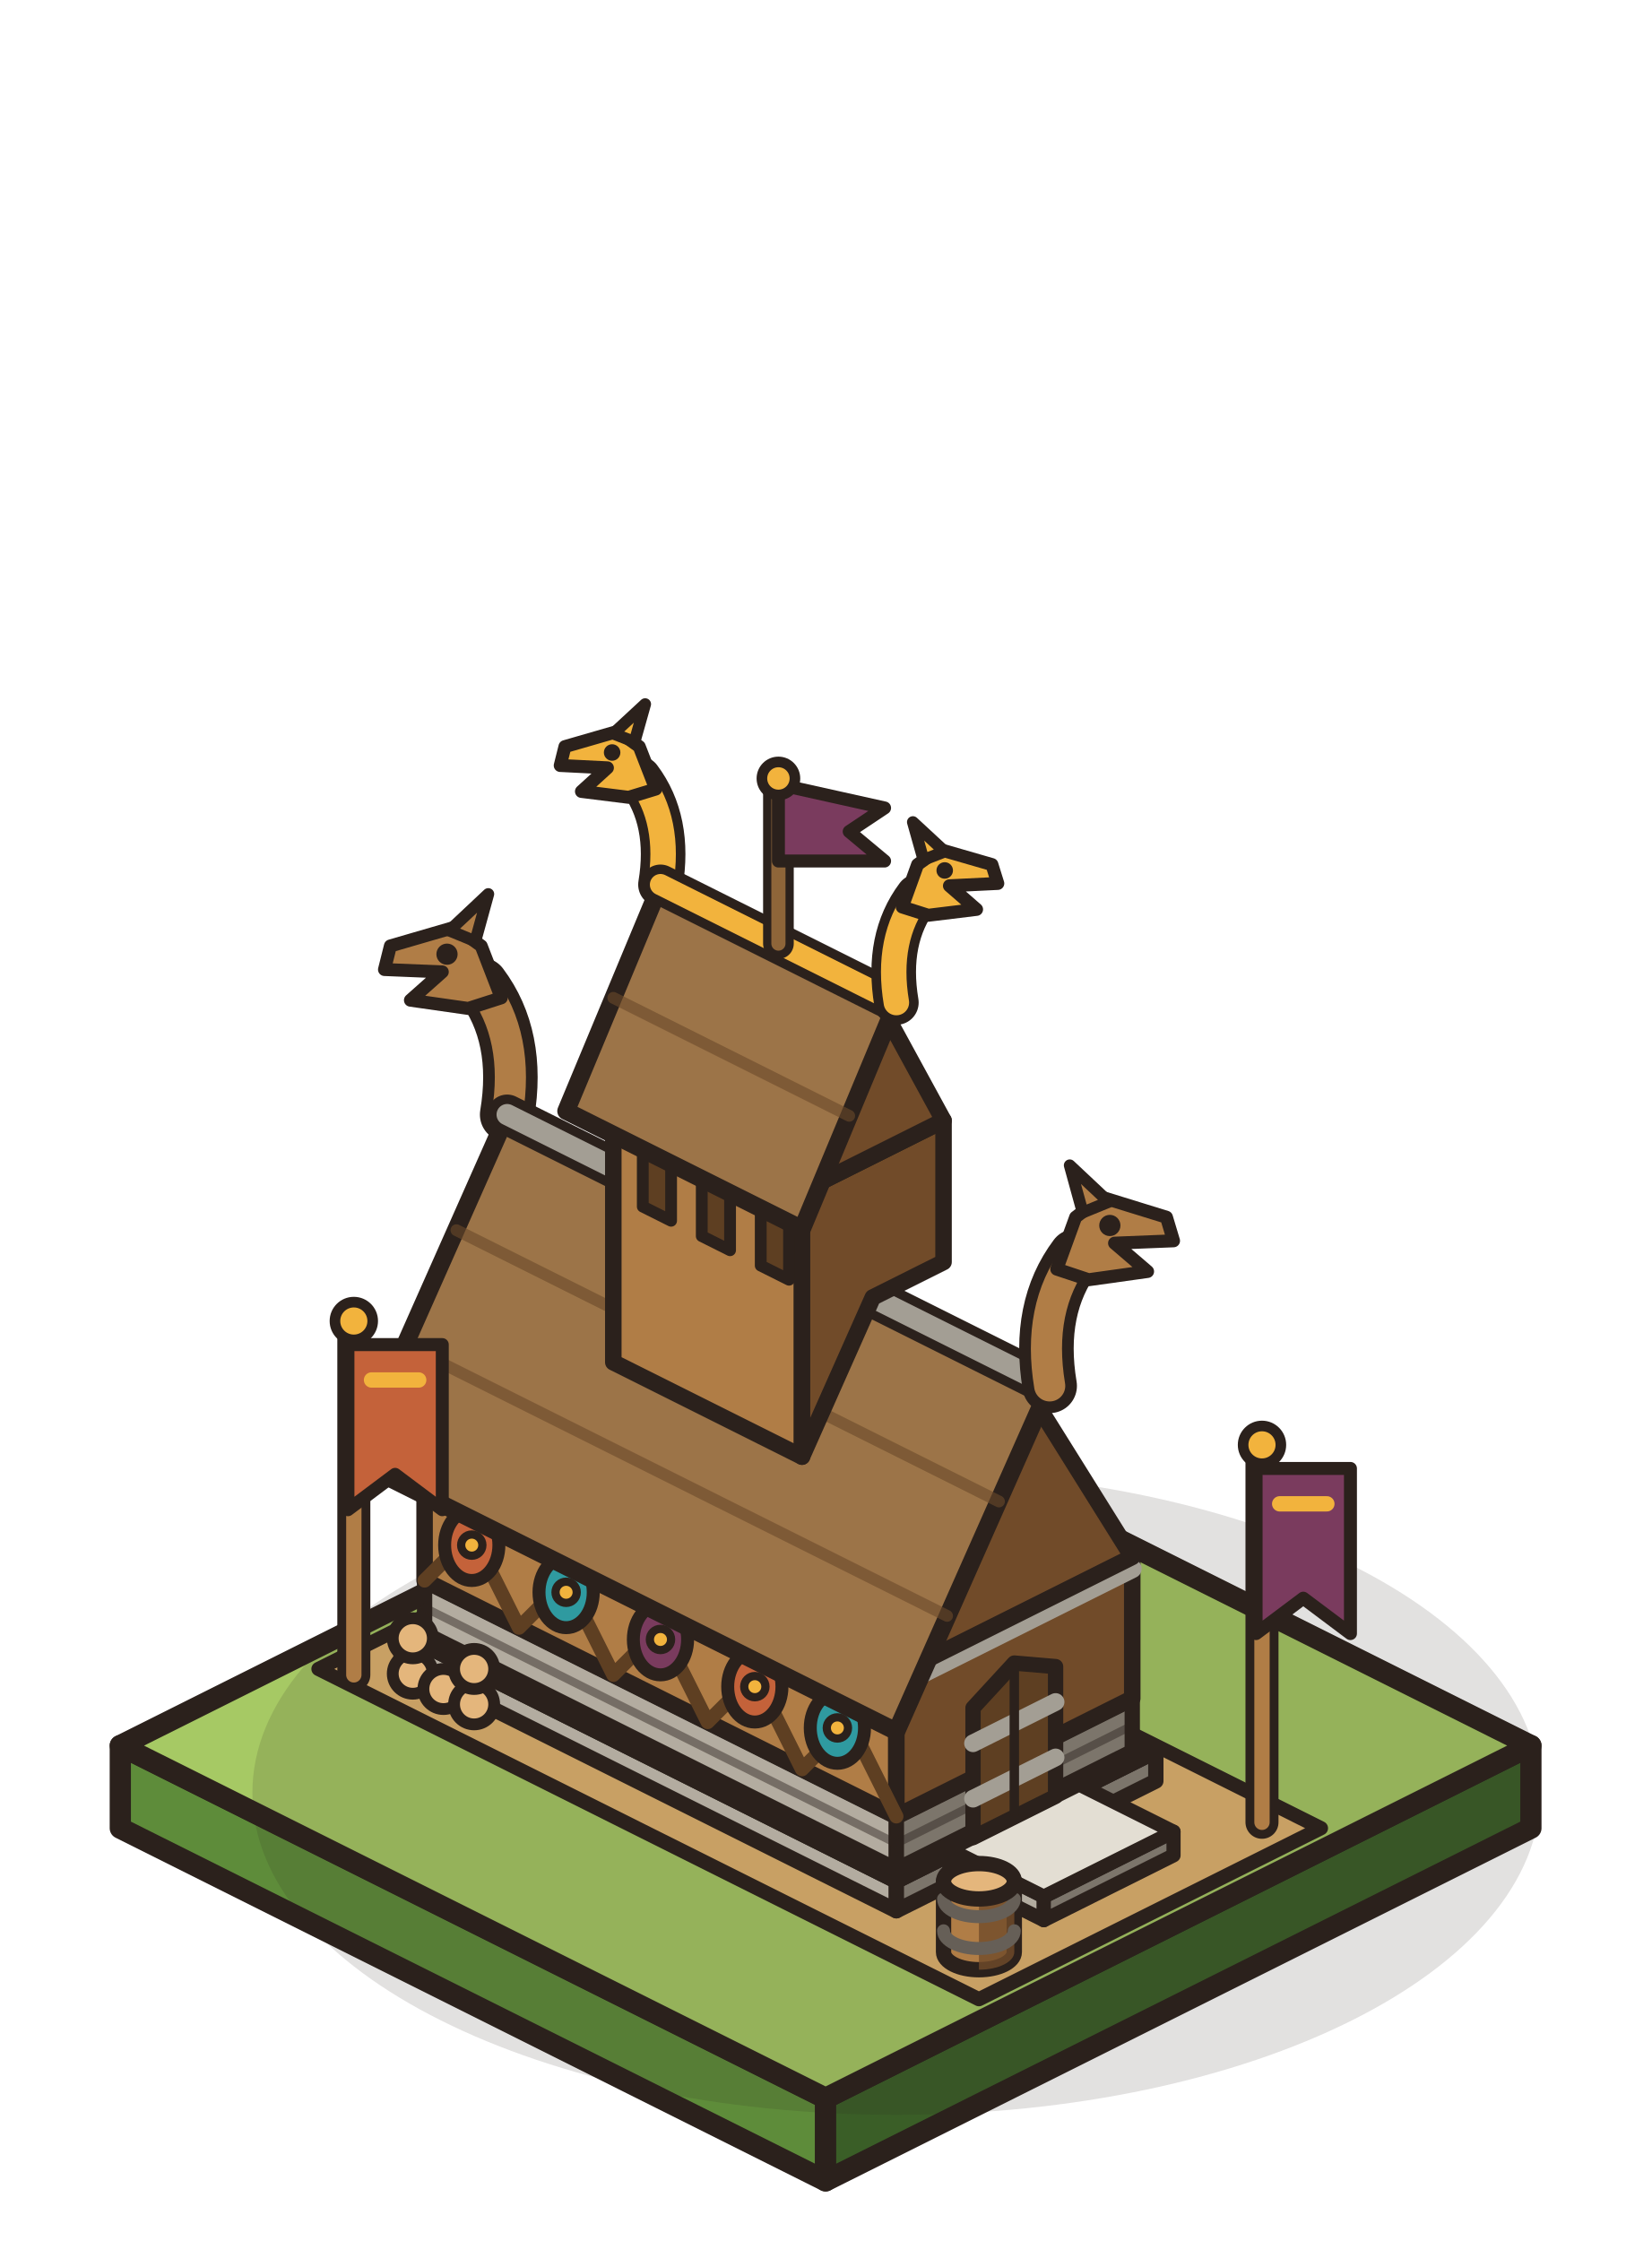
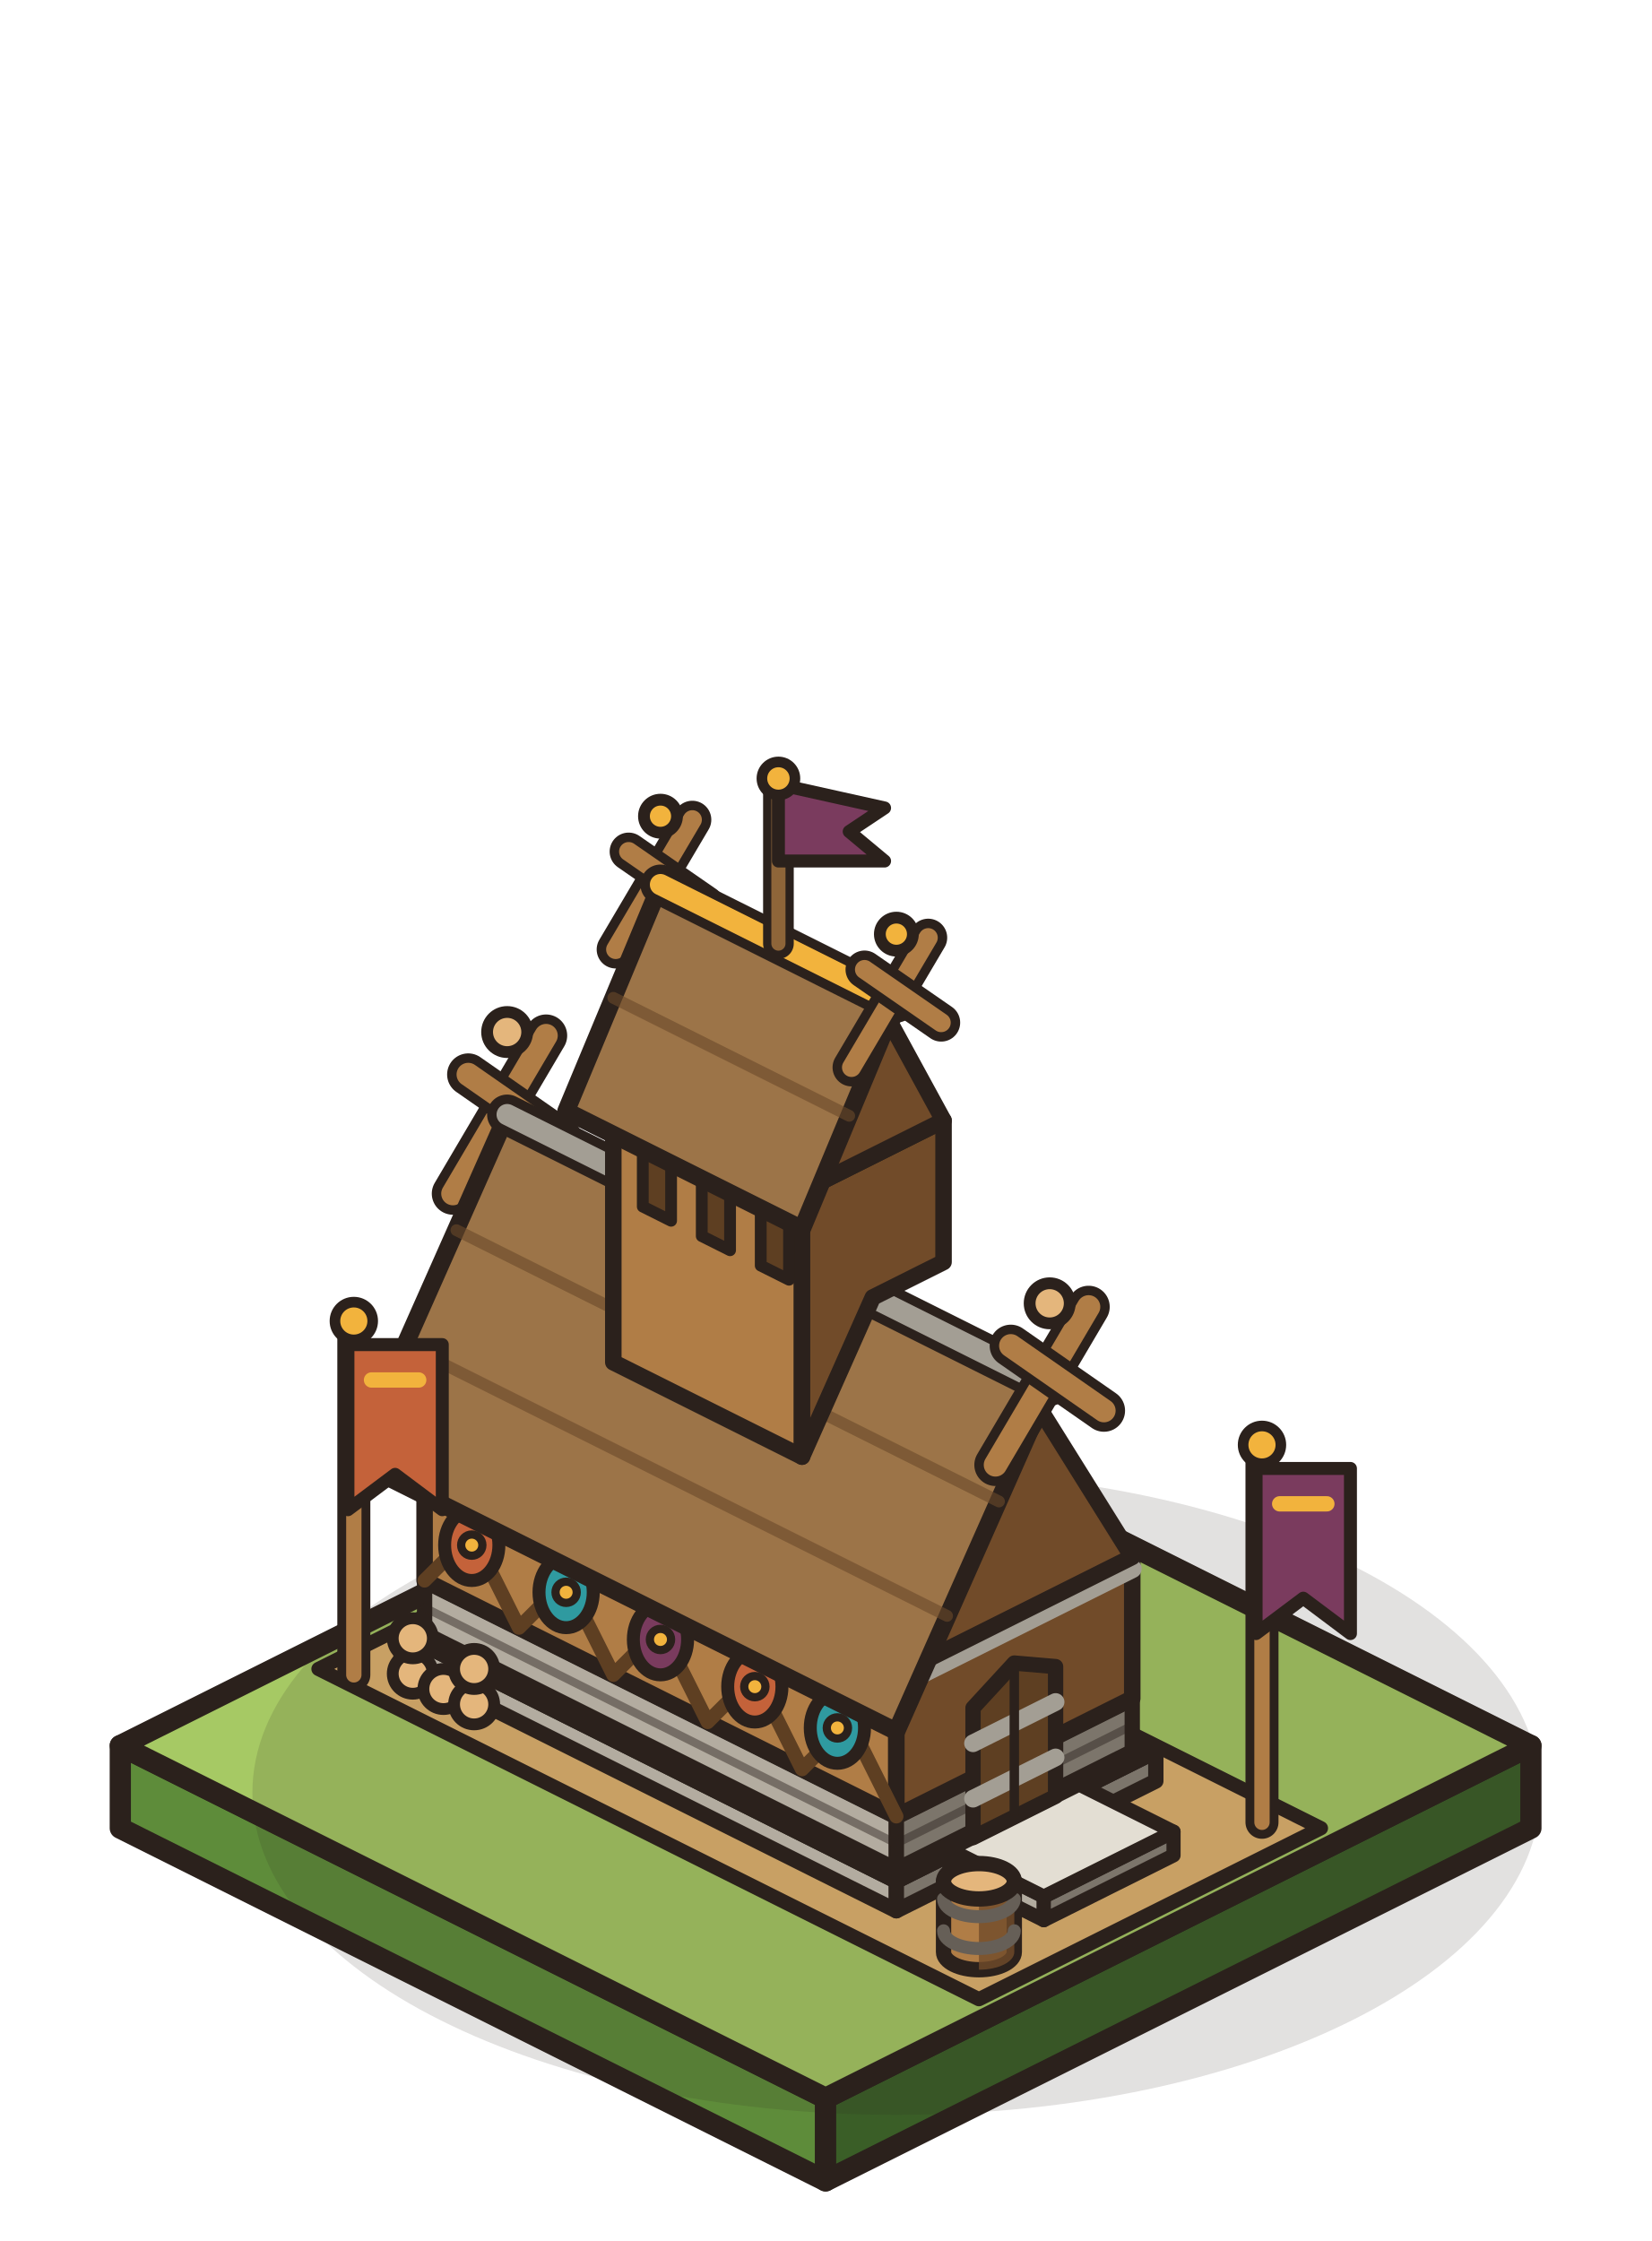
<svg xmlns="http://www.w3.org/2000/svg" viewBox="-70 -122 140 190" width="280" height="380">
  <path d="M-59.8 26L0 55.9L0 62.9L-59.8 33Z" fill="#5E8C3A" stroke="#2B211C" stroke-width="1.8" stroke-linejoin="round" />
  <path d="M59.8 26L0 55.9L0 62.9L59.8 33Z" fill="#3A5E27" stroke="#2B211C" stroke-width="1.8" stroke-linejoin="round" />
  <path d="M0 -3.9L59.8 26L0 55.9L-59.8 26Z" fill="#A6C964" stroke="#2B211C" stroke-width="1.8" stroke-linejoin="round" />
  <ellipse cx="6" cy="30" rx="54.6" ry="27.3" fill="#2B211C" opacity="0.14" />
  <g stroke="#2B211C" stroke-width="1.5" stroke-linejoin="round" stroke-linecap="round">
    <path d="M-14 5L42 33L13 47.5L-43 19.5Z" fill="#C8A064" stroke-width="1.2" />
    <path d="M-36 19L6 40L6 37.5L-36 16.5Z" fill="#B3ACA0" stroke-width="1.3" />
    <path d="M6 40L28 29L28 26.5L6 37.5Z" fill="#7C756B" stroke-width="1.3" />
    <path d="M-14 5.5L28 26.5L6 37.5L-36 16.5Z" fill="#E3DED3" stroke-width="1.3" />
    <path d="M-34 16.5L6 36.5L6 32L-34 12Z" fill="#B3ACA0" stroke-width="1.3" />
    <path d="M6 36.5L26 26.5L26 22L6 32Z" fill="#7C756B" stroke-width="1.3" />
    <path d="M-14 2L26 22L6 32L-34 12Z" fill="#E3DED3" stroke-width="1.3" />
    <path d="M-34 14.3L6 34.3L26 24.3" fill="none" stroke="#2B211C" stroke-width="0.7" opacity="0.45" />
    <path d="M-34 12L6 32L6 20L-34 0Z" fill="#B07D46" stroke-width="1.4" />
    <path d="M6 32L26 22L26 10L6 20Z" fill="#714B29" stroke-width="1.4" />
    <path d="M-14 -10L26 10L6 20L-34 0Z" fill="#E4B67C" stroke-width="1.4" />
    <path d="M-34 12L-26 4M-26 16L-34 0M-26 16L-18 8M-18 20L-26 4M-18 20L-10 12M-10 24L-18 8M-10 24L-2 16M-2 28L-10 12M-2 28L6 20M6 32L-2 16" fill="none" stroke="#5E3F22" stroke-width="1.2" />
    <path d="M-34 1L6 21L26 11" fill="none" stroke="#A39E94" stroke-width="1.6" />
    <ellipse cx="-30" cy="9" rx="2.3" ry="3" fill="#C4623A" stroke-width="1.1" />
    <circle cx="-30" cy="9" r="0.9" fill="#F2B33D" stroke-width="0.7" />
    <ellipse cx="-22" cy="13" rx="2.3" ry="3" fill="#2F9AA0" stroke-width="1.1" />
    <circle cx="-22" cy="13" r="0.9" fill="#F2B33D" stroke-width="0.7" />
    <ellipse cx="-14" cy="17" rx="2.3" ry="3" fill="#7A3B5E" stroke-width="1.1" />
    <circle cx="-14" cy="17" r="0.9" fill="#F2B33D" stroke-width="0.7" />
    <ellipse cx="-6" cy="21" rx="2.3" ry="3" fill="#C4623A" stroke-width="1.1" />
    <circle cx="-6" cy="21" r="0.9" fill="#F2B33D" stroke-width="0.7" />
    <ellipse cx="1" cy="24.5" rx="2.3" ry="3" fill="#2F9AA0" stroke-width="1.1" />
    <circle cx="1" cy="24.5" r="0.9" fill="#F2B33D" stroke-width="0.7" />
-     <path d="M-27 -27.5Q-25.9 -34.1 -29.2 -38.5" fill="none" stroke="#2B211C" stroke-width="4.62" />
-     <path d="M-27 -27.5Q-25.9 -34.1 -29.2 -38.5" fill="none" stroke="#B07D46" stroke-width="2.64" />
-     <path d="M-27.5 -37.4L-29.2 -41.8L-31.4 -43.4L-36.9 -41.8L-37.4 -39.8L-32.5 -39.6L-35.2 -37.2L-30.3 -36.5Z" fill="#B07D46" stroke-width="1.1" />
-     <path d="M-29.7 -42.2L-28.6 -46.2L-31.9 -43.1Z" fill="#B07D46" stroke-width="1" />
-     <circle cx="-32.1" cy="-41.1" r="0.9" fill="#2B211C" stroke="none" />
+     <path d="M-31.6 -20.8L-23.7 -34.2" fill="none" stroke="#2B211C" stroke-width="3.58" />
+     <path d="M-31.6 -20.8L-23.7 -34.2" fill="none" stroke="#B07D46" stroke-width="1.98" />
+     <path d="M-22.4 -25.4L-30.3 -30.9" fill="none" stroke="#2B211C" stroke-width="3.58" />
+     <path d="M-22.4 -25.4L-30.3 -30.9" fill="none" stroke="#B07D46" stroke-width="1.98" />
+     <circle cx="-27" cy="-34.5" r="1.7" fill="#E4B67C" stroke-width="1" />
    <path d="M26 10L16 -6L6 20Z" fill="#714B29" stroke-width="1.4" />
    <path d="M-27 -27.5L19 -4.5L6 24.8L-40 1.8Z" fill="#9C7448" stroke-width="1.5" />
    <path d="M-31.3 -17.7L14.7 5.3M-35.7 -8L10.3 15" fill="none" stroke="#6B4A2A" stroke-width="1" opacity="0.6" />
    <path d="M-27 -27.5L19 -4.5" fill="none" stroke="#2B211C" stroke-width="3.4" />
    <path d="M-27 -27.5L19 -4.5" fill="none" stroke="#A39E94" stroke-width="1.8" />
    <path d="M-18 -6.5L-2 1.5L-2 -21L-18 -29Z" fill="#B07D46" stroke-width="1.4" />
    <path d="M-2 1.5L4 -12L10 -15L10 -27L-2 -21Z" fill="#714B29" stroke-width="1.4" />
    <path d="M-15.5 -19.7L-13.1 -18.5L-13.1 -23.5L-15.5 -24.7Z" fill="#5E3F22" stroke-width="1" />
    <path d="M-10.5 -17.2L-8.1 -16L-8.1 -21L-10.5 -22.2Z" fill="#5E3F22" stroke-width="1" />
    <path d="M-5.5 -14.7L-3.1 -13.5L-3.1 -18.5L-5.5 -19.7Z" fill="#5E3F22" stroke-width="1" />
-     <path d="M-14 -47Q-13.1 -52.4 -15.8 -56" fill="none" stroke="#2B211C" stroke-width="3.78" />
-     <path d="M-14 -47Q-13.1 -52.4 -15.8 -56" fill="none" stroke="#F2B33D" stroke-width="2.16" />
-     <path d="M-14.4 -55.1L-15.8 -58.7L-17.6 -60L-22.1 -58.7L-22.5 -57.1L-18.5 -56.9L-20.7 -54.9L-16.7 -54.4Z" fill="#F2B33D" stroke-width="1.1" />
-     <path d="M-16.2 -59.1L-15.3 -62.3L-18 -59.8Z" fill="#F2B33D" stroke-width="1" />
-     <circle cx="-18.1" cy="-58.2" r="0.7" fill="#2B211C" stroke="none" />
+     <path d="M-17.8 -41.5L-11.3 -52.5" fill="none" stroke="#2B211C" stroke-width="3.22" />
+     <path d="M-17.8 -41.5L-11.3 -52.5" fill="none" stroke="#B07D46" stroke-width="1.62" />
+     <path d="M-10.2 -45.3L-16.7 -49.8" fill="none" stroke="#2B211C" stroke-width="3.22" />
+     <path d="M-10.2 -45.3L-16.7 -49.8" fill="none" stroke="#B07D46" stroke-width="1.62" />
+     <circle cx="-14" cy="-52.8" r="1.4" fill="#F2B33D" stroke-width="1" />
    <path d="M10 -27L4 -38L-2 -21Z" fill="#714B29" stroke-width="1.4" />
    <path d="M-14 -47L6 -37L-2 -17.8L-22 -27.8Z" fill="#9C7448" stroke-width="1.5" />
    <path d="M-18 -37.4L2 -27.4" fill="none" stroke="#6B4A2A" stroke-width="1" opacity="0.6" />
    <path d="M-14 -47L6 -37" fill="none" stroke="#2B211C" stroke-width="3.4" />
    <path d="M-14 -47L6 -37" fill="none" stroke="#F2B33D" stroke-width="1.8" />
-     <path d="M6 -37Q5.1 -42.4 7.8 -46" fill="none" stroke="#2B211C" stroke-width="3.78" />
-     <path d="M6 -37Q5.1 -42.4 7.8 -46" fill="none" stroke="#F2B33D" stroke-width="2.16" />
-     <path d="M6.5 -45.1L7.8 -48.7L9.6 -50L14.1 -48.7L14.6 -47.1L10.5 -46.9L12.8 -44.9L8.7 -44.4Z" fill="#F2B33D" stroke-width="1.1" />
-     <path d="M8.3 -49.1L7.4 -52.3L10.1 -49.8Z" fill="#F2B33D" stroke-width="1" />
-     <circle cx="10.1" cy="-48.2" r="0.7" fill="#2B211C" stroke="none" />
+     <path d="M2.2 -31.5L8.7 -42.5" fill="none" stroke="#2B211C" stroke-width="3.22" />
+     <path d="M2.2 -31.5L8.7 -42.5" fill="none" stroke="#B07D46" stroke-width="1.62" />
+     <path d="M9.8 -35.3L3.3 -39.8" fill="none" stroke="#2B211C" stroke-width="3.22" />
+     <path d="M9.8 -35.3L3.3 -39.8" fill="none" stroke="#B07D46" stroke-width="1.62" />
+     <circle cx="6" cy="-42.8" r="1.4" fill="#F2B33D" stroke-width="1" />
    <path d="M-4 -42L-4 -56" fill="none" stroke="#2B211C" stroke-width="2.6" />
    <path d="M-4 -42L-4 -56" fill="none" stroke="#8E6539" stroke-width="1.2" />
    <path d="M-4 -55.5L5 -53.5L2 -51.5L5 -49L-4 -49Z" fill="#7A3B5E" stroke-width="1.1" />
    <circle cx="-4" cy="-56" r="1.4" fill="#F2B33D" stroke-width="0.9" />
-     <path d="M19 -4.5Q17.9 -11.1 21.2 -15.5" fill="none" stroke="#2B211C" stroke-width="4.62" />
-     <path d="M19 -4.5Q17.9 -11.1 21.2 -15.5" fill="none" stroke="#B07D46" stroke-width="2.64" />
-     <path d="M19.6 -14.4L21.2 -18.8L23.4 -20.5L28.9 -18.8L29.5 -16.8L24.5 -16.6L27.3 -14.2L22.3 -13.5Z" fill="#B07D46" stroke-width="1.1" />
-     <path d="M21.8 -19.2L20.7 -23.2L24 -20.1Z" fill="#B07D46" stroke-width="1" />
-     <circle cx="24.1" cy="-18.1" r="0.9" fill="#2B211C" stroke="none" />
+     <path d="M14.4 2.2L22.3 -11.2" fill="none" stroke="#2B211C" stroke-width="3.58" />
+     <path d="M14.4 2.2L22.3 -11.2" fill="none" stroke="#B07D46" stroke-width="1.98" />
+     <path d="M23.6 -2.4L15.7 -7.9" fill="none" stroke="#2B211C" stroke-width="3.58" />
+     <path d="M23.6 -2.4L15.7 -7.9" fill="none" stroke="#B07D46" stroke-width="1.98" />
+     <circle cx="19" cy="-11.5" r="1.7" fill="#E4B67C" stroke-width="1" />
    <path d="M10.5 36.8L18.5 40.8L18.5 38.8L10.5 34.8Z" fill="#B3ACA0" stroke-width="1.2" />
    <path d="M18.5 40.8L29.5 35.3L29.5 33.3L18.5 38.8Z" fill="#7C756B" stroke-width="1.2" />
    <path d="M21.5 29.3L29.5 33.3L18.5 38.8L10.5 34.8Z" fill="#E3DED3" stroke-width="1.2" />
    <path d="M19.5 30.3L12.5 33.8L12.5 22.8L16 19L19.5 19.3Z" fill="#5E3F22" stroke-width="1.3" />
    <path d="M19.5 27L12.5 30.5M19.5 22.3L12.5 25.8" fill="none" stroke="#A39E94" stroke-width="1.5" />
    <path d="M16 32L16 19" fill="none" stroke="#2B211C" stroke-width="0.8" />
    <path d="M37 32.5L37 0.5" fill="none" stroke="#2B211C" stroke-width="2.8" />
    <path d="M37 32.5L37 0.5" fill="none" stroke="#B07D46" stroke-width="1.3" />
    <path d="M36.5 2.5L44.5 2.5L44.5 16.5L40.5 13.5L36.5 16.5Z" fill="#7A3B5E" stroke-width="1.1" />
    <path d="M38.5 5.5L42.5 5.5" fill="none" stroke="#F2B33D" stroke-width="1.3" />
    <circle cx="37" cy="0.5" r="1.6" fill="#F2B33D" stroke-width="0.9" />
    <path d="M-40 20L-40 -10" fill="none" stroke="#2B211C" stroke-width="2.8" />
    <path d="M-40 20L-40 -10" fill="none" stroke="#B07D46" stroke-width="1.3" />
    <path d="M-40.5 -8L-32.5 -8L-32.5 6L-36.5 3L-40.5 6Z" fill="#C4623A" stroke-width="1.1" />
    <path d="M-38.5 -5L-34.5 -5" fill="none" stroke="#F2B33D" stroke-width="1.3" />
    <circle cx="-40" cy="-10" r="1.6" fill="#F2B33D" stroke-width="0.9" />
    <path d="M10 37.5L10 43.5A3 1.5 0 0 0 16 43.5L16 37.5Z" fill="#B07D46" stroke-width="1.3" />
    <path d="M13 39L13 45A3 1.5 0 0 0 16 43.5L16 37.5Z" fill="#714B29" stroke-width="0" stroke="none" opacity="0.8" />
    <path d="M10 41.7A3 1.5 0 0 0 16 41.7M10 39A3 1.5 0 0 0 16 39" fill="none" stroke="#665F57" stroke-width="1.1" />
    <ellipse cx="13" cy="37.5" rx="3" ry="1.5" fill="#E4B67C" stroke-width="1.3" />
    <circle cx="-35" cy="19.9" r="1.7" fill="#E4B67C" stroke-width="1" />
    <circle cx="-35" cy="16.9" r="1.7" fill="#E4B67C" stroke-width="1" />
    <circle cx="-32.4" cy="21.2" r="1.7" fill="#E4B67C" stroke-width="1" />
    <circle cx="-29.8" cy="22.5" r="1.7" fill="#E4B67C" stroke-width="1" />
    <circle cx="-29.8" cy="19.5" r="1.7" fill="#E4B67C" stroke-width="1" />
  </g>
</svg>
